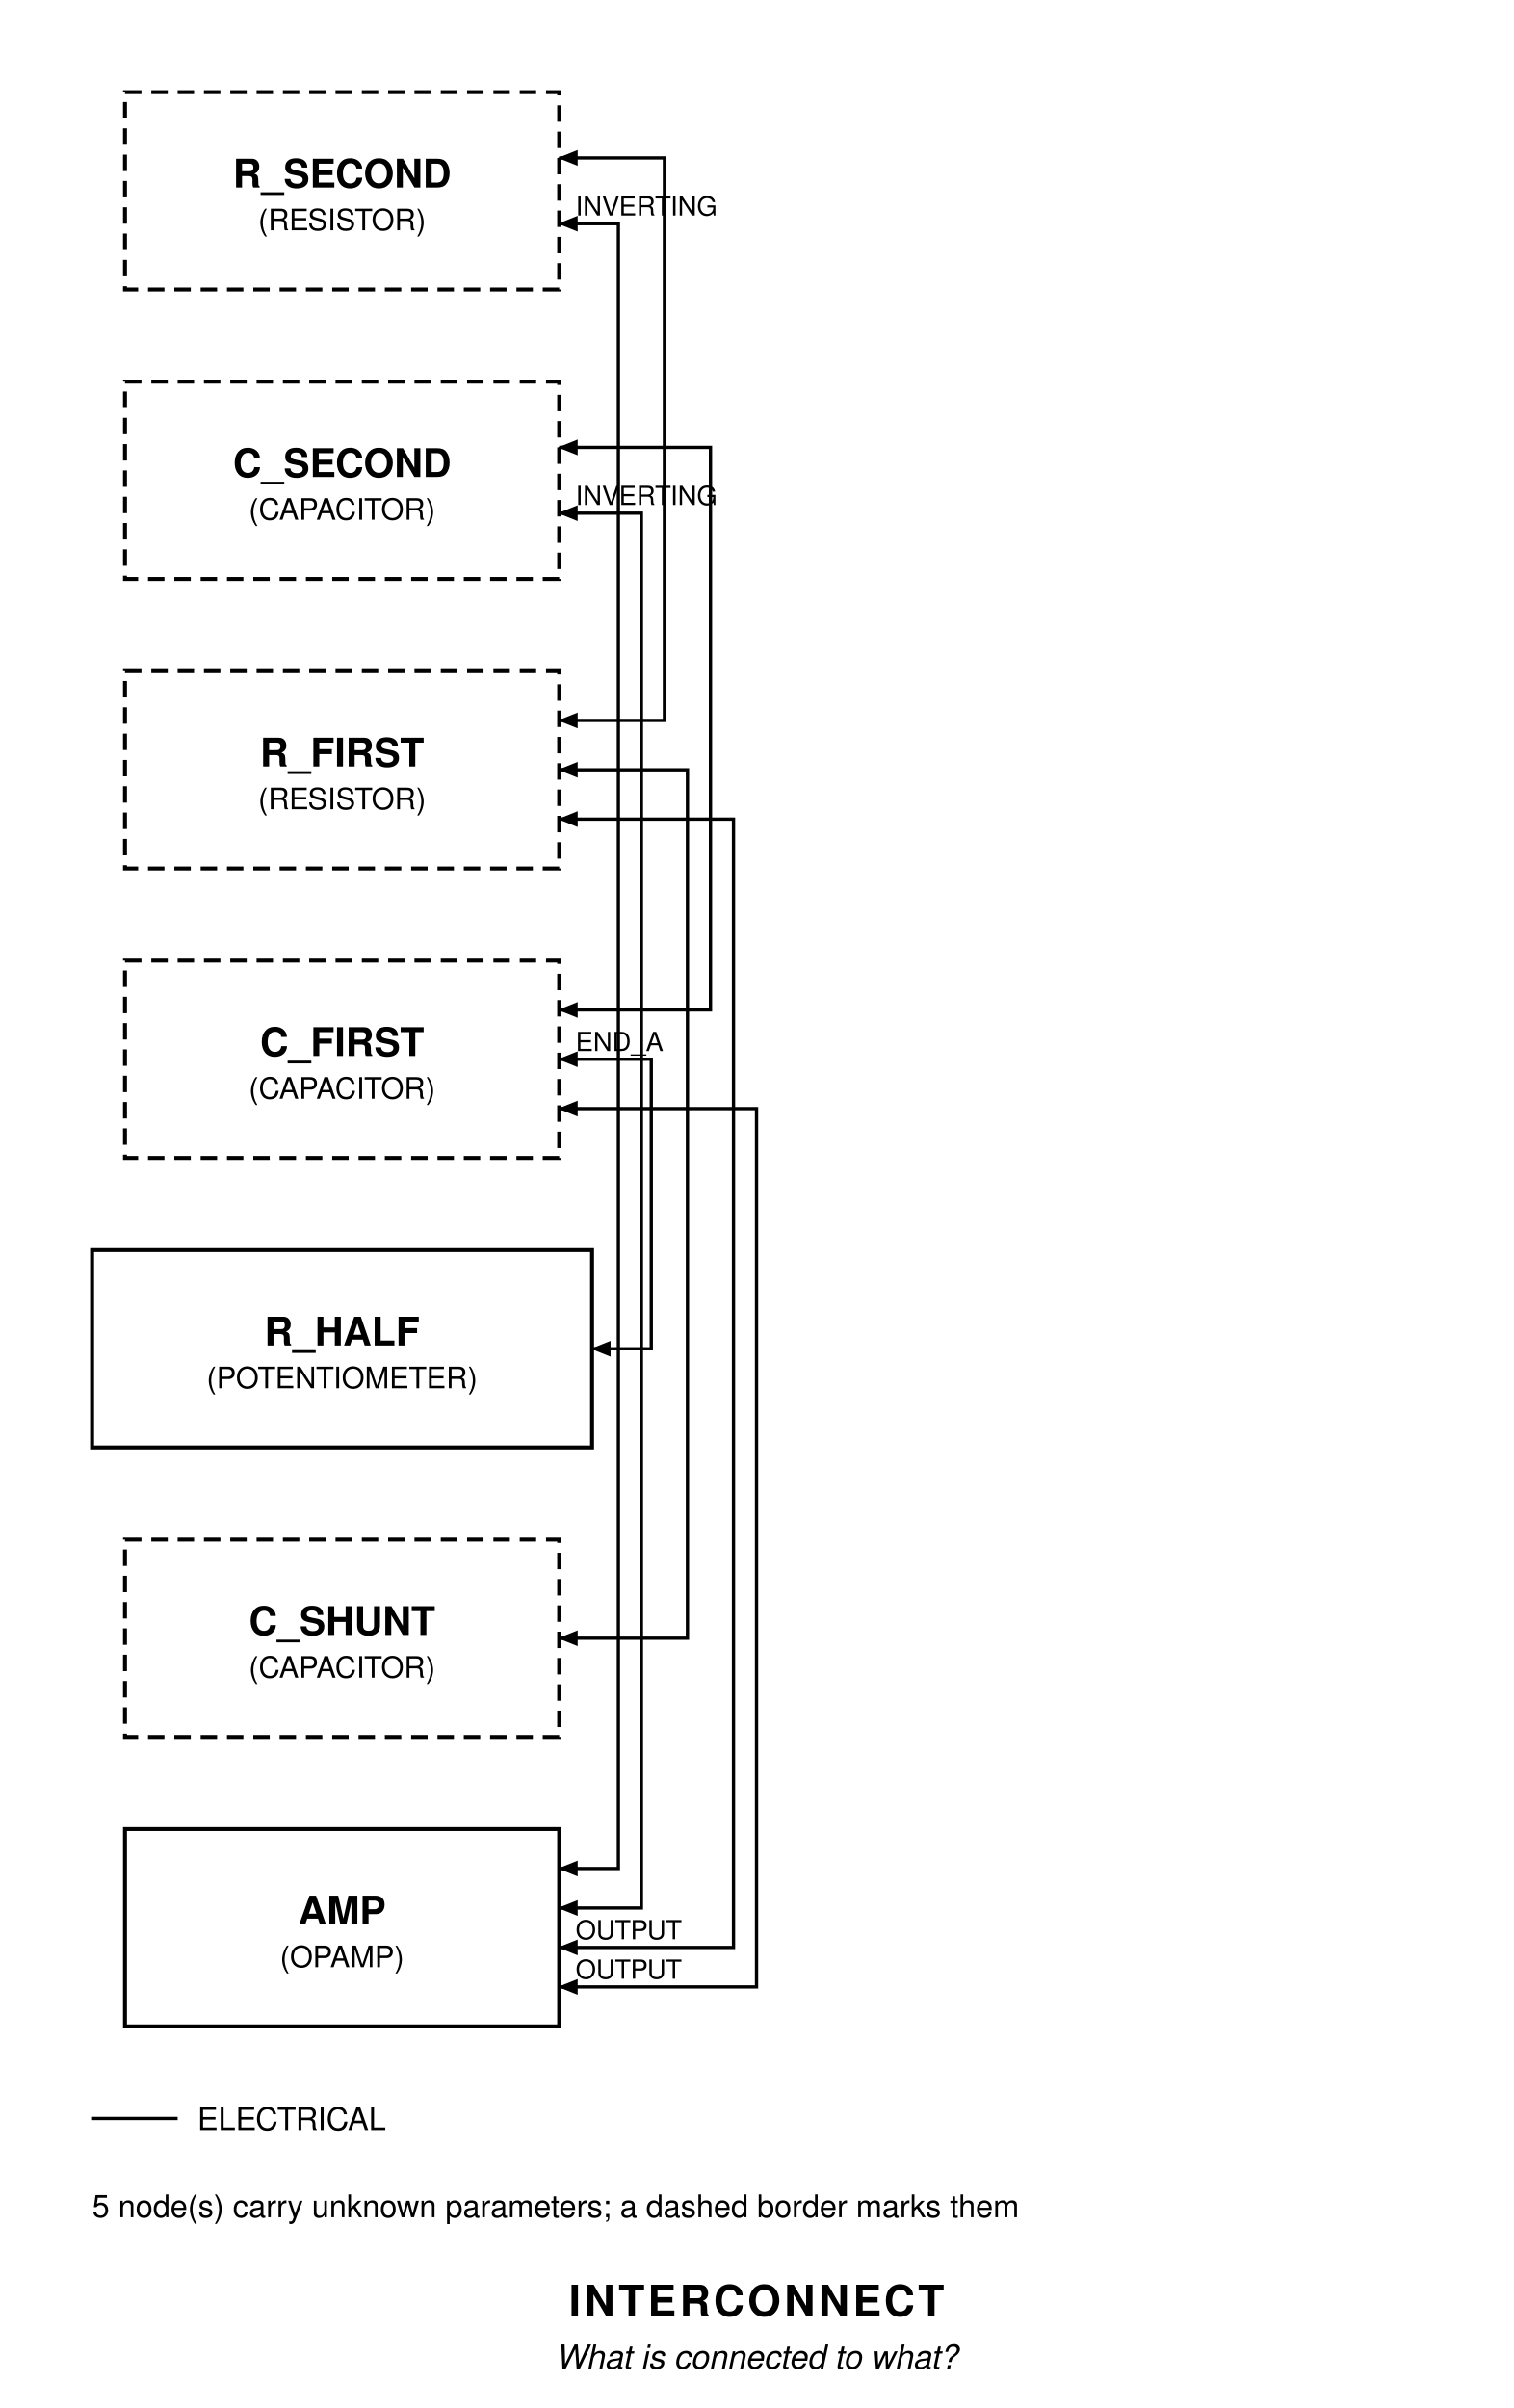
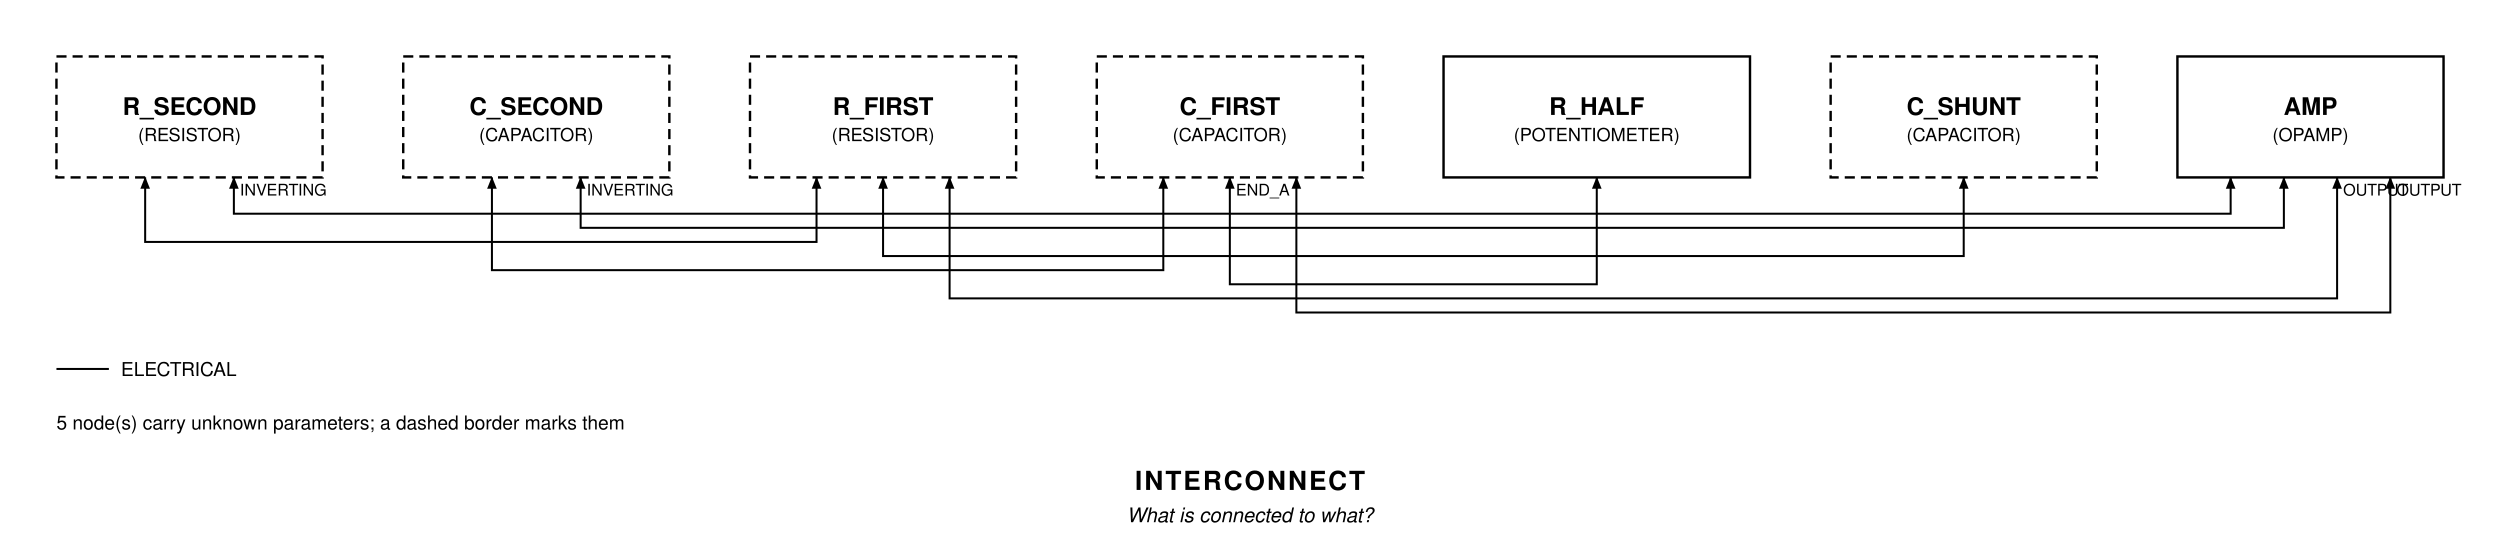
- <svg xmlns="http://www.w3.org/2000/svg" width="460" height="732" viewBox="0 0 460 732" font-family="Helvetica, Arial, sans-serif">
+ <svg xmlns="http://www.w3.org/2000/svg" width="1240" height="271" viewBox="0 0 1240 271" font-family="Helvetica, Arial, sans-serif">
  <defs>
    <marker id="arrow" viewBox="0 0 8 8" refX="7.5" refY="4" markerWidth="6" markerHeight="6" orient="auto-start-reverse">
      <path d="M0,0.8 L8,4 L0,7.2 Z" fill="#000000" />
    </marker>
  </defs>
-   <polyline points="170.0,68.0 188.0,68.0 188.0,568.0 170.0,568.0" fill="none" stroke="#000000" stroke-width="1" marker-start="url(#arrow)" marker-end="url(#arrow)" />
-   <polyline points="170.0,156.0 195.0,156.0 195.0,580.0 170.0,580.0" fill="none" stroke="#000000" stroke-width="1" marker-start="url(#arrow)" marker-end="url(#arrow)" />
-   <polyline points="170.0,219.0 202.0,219.0 202.0,48.0 170.0,48.0" fill="none" stroke="#000000" stroke-width="1" marker-start="url(#arrow)" marker-end="url(#arrow)" />
-   <polyline points="170.0,234.0 209.0,234.0 209.0,498.0 170.0,498.0" fill="none" stroke="#000000" stroke-width="1" marker-start="url(#arrow)" marker-end="url(#arrow)" />
-   <polyline points="170.0,307.0 216.0,307.0 216.0,136.0 170.0,136.0" fill="none" stroke="#000000" stroke-width="1" marker-start="url(#arrow)" marker-end="url(#arrow)" />
-   <polyline points="170.0,322.0 198.0,322.0 198.0,410.0 180.0,410.0" fill="none" stroke="#000000" stroke-width="1" marker-start="url(#arrow)" marker-end="url(#arrow)" />
-   <polyline points="170.0,592.0 223.0,592.0 223.0,249.0 170.0,249.0" fill="none" stroke="#000000" stroke-width="1" marker-start="url(#arrow)" marker-end="url(#arrow)" />
-   <polyline points="170.0,604.0 230.0,604.0 230.0,337.0 170.0,337.0" fill="none" stroke="#000000" stroke-width="1" marker-start="url(#arrow)" marker-end="url(#arrow)" />
+   <polyline points="116.0,88.0 116.0,106.0 1106.4,106.0 1106.4,88.0" fill="none" stroke="#000000" stroke-width="1" marker-start="url(#arrow)" marker-end="url(#arrow)" />
+   <polyline points="288.0,88.0 288.0,113.0 1132.8,113.0 1132.8,88.0" fill="none" stroke="#000000" stroke-width="1" marker-start="url(#arrow)" marker-end="url(#arrow)" />
+   <polyline points="405.0,88.0 405.0,120.0 72.0,120.0 72.0,88.0" fill="none" stroke="#000000" stroke-width="1" marker-start="url(#arrow)" marker-end="url(#arrow)" />
+   <polyline points="438.0,88.0 438.0,127.0 974.0,127.0 974.0,88.0" fill="none" stroke="#000000" stroke-width="1" marker-start="url(#arrow)" marker-end="url(#arrow)" />
+   <polyline points="577.0,88.0 577.0,134.0 244.0,134.0 244.0,88.0" fill="none" stroke="#000000" stroke-width="1" marker-start="url(#arrow)" marker-end="url(#arrow)" />
+   <polyline points="610.0,88.0 610.0,141.0 792.0,141.0 792.0,88.0" fill="none" stroke="#000000" stroke-width="1" marker-start="url(#arrow)" marker-end="url(#arrow)" />
+   <polyline points="1159.2,88.0 1159.2,148.0 471.0,148.0 471.0,88.0" fill="none" stroke="#000000" stroke-width="1" marker-start="url(#arrow)" marker-end="url(#arrow)" />
+   <polyline points="1185.6,88.0 1185.6,155.0 643.0,155.0 643.0,88.0" fill="none" stroke="#000000" stroke-width="1" marker-start="url(#arrow)" marker-end="url(#arrow)" />
  <g>
-     <rect x="38" y="28" width="132" height="60" fill="none" stroke="#000000" stroke-width="1.2" stroke-dasharray="5 3" />
-     <text x="104" y="57.0" text-anchor="middle" font-size="12" font-weight="bold" fill="#000000">R_SECOND</text>
-     <text x="104" y="70.0" text-anchor="middle" font-size="9" fill="#000000">(RESISTOR)</text>
+     <rect x="28" y="28" width="132" height="60" fill="none" stroke="#000000" stroke-width="1.2" stroke-dasharray="5 3" />
+     <text x="94" y="57.0" text-anchor="middle" font-size="12" font-weight="bold" fill="#000000">R_SECOND</text>
+     <text x="94" y="70.0" text-anchor="middle" font-size="9" fill="#000000">(RESISTOR)</text>
  </g>
  <g>
-     <rect x="38" y="116" width="132" height="60" fill="none" stroke="#000000" stroke-width="1.2" stroke-dasharray="5 3" />
-     <text x="104" y="145.0" text-anchor="middle" font-size="12" font-weight="bold" fill="#000000">C_SECOND</text>
-     <text x="104" y="158.0" text-anchor="middle" font-size="9" fill="#000000">(CAPACITOR)</text>
+     <rect x="200" y="28" width="132" height="60" fill="none" stroke="#000000" stroke-width="1.2" stroke-dasharray="5 3" />
+     <text x="266" y="57.0" text-anchor="middle" font-size="12" font-weight="bold" fill="#000000">C_SECOND</text>
+     <text x="266" y="70.0" text-anchor="middle" font-size="9" fill="#000000">(CAPACITOR)</text>
  </g>
  <g>
-     <rect x="38" y="204" width="132" height="60" fill="none" stroke="#000000" stroke-width="1.2" stroke-dasharray="5 3" />
-     <text x="104" y="233.0" text-anchor="middle" font-size="12" font-weight="bold" fill="#000000">R_FIRST</text>
-     <text x="104" y="246.0" text-anchor="middle" font-size="9" fill="#000000">(RESISTOR)</text>
+     <rect x="372" y="28" width="132" height="60" fill="none" stroke="#000000" stroke-width="1.2" stroke-dasharray="5 3" />
+     <text x="438" y="57.0" text-anchor="middle" font-size="12" font-weight="bold" fill="#000000">R_FIRST</text>
+     <text x="438" y="70.0" text-anchor="middle" font-size="9" fill="#000000">(RESISTOR)</text>
  </g>
  <g>
-     <rect x="38" y="292" width="132" height="60" fill="none" stroke="#000000" stroke-width="1.2" stroke-dasharray="5 3" />
-     <text x="104" y="321.0" text-anchor="middle" font-size="12" font-weight="bold" fill="#000000">C_FIRST</text>
-     <text x="104" y="334.0" text-anchor="middle" font-size="9" fill="#000000">(CAPACITOR)</text>
+     <rect x="544" y="28" width="132" height="60" fill="none" stroke="#000000" stroke-width="1.2" stroke-dasharray="5 3" />
+     <text x="610" y="57.0" text-anchor="middle" font-size="12" font-weight="bold" fill="#000000">C_FIRST</text>
+     <text x="610" y="70.0" text-anchor="middle" font-size="9" fill="#000000">(CAPACITOR)</text>
  </g>
  <g>
-     <rect x="28" y="380" width="152" height="60" fill="none" stroke="#000000" stroke-width="1.2" />
-     <text x="104" y="409.0" text-anchor="middle" font-size="12" font-weight="bold" fill="#000000">R_HALF</text>
-     <text x="104" y="422.0" text-anchor="middle" font-size="9" fill="#000000">(POTENTIOMETER)</text>
+     <rect x="716" y="28" width="152" height="60" fill="none" stroke="#000000" stroke-width="1.2" />
+     <text x="792" y="57.0" text-anchor="middle" font-size="12" font-weight="bold" fill="#000000">R_HALF</text>
+     <text x="792" y="70.0" text-anchor="middle" font-size="9" fill="#000000">(POTENTIOMETER)</text>
  </g>
  <g>
-     <rect x="38" y="468" width="132" height="60" fill="none" stroke="#000000" stroke-width="1.2" stroke-dasharray="5 3" />
-     <text x="104" y="497.0" text-anchor="middle" font-size="12" font-weight="bold" fill="#000000">C_SHUNT</text>
-     <text x="104" y="510.0" text-anchor="middle" font-size="9" fill="#000000">(CAPACITOR)</text>
+     <rect x="908" y="28" width="132" height="60" fill="none" stroke="#000000" stroke-width="1.2" stroke-dasharray="5 3" />
+     <text x="974" y="57.0" text-anchor="middle" font-size="12" font-weight="bold" fill="#000000">C_SHUNT</text>
+     <text x="974" y="70.0" text-anchor="middle" font-size="9" fill="#000000">(CAPACITOR)</text>
  </g>
  <g>
-     <rect x="38" y="556" width="132" height="60" fill="none" stroke="#000000" stroke-width="1.2" />
-     <text x="104" y="585.0" text-anchor="middle" font-size="12" font-weight="bold" fill="#000000">AMP</text>
-     <text x="104" y="598.0" text-anchor="middle" font-size="9" fill="#000000">(OPAMP)</text>
+     <rect x="1080" y="28" width="132" height="60" fill="none" stroke="#000000" stroke-width="1.2" />
+     <text x="1146" y="57.0" text-anchor="middle" font-size="12" font-weight="bold" fill="#000000">AMP</text>
+     <text x="1146" y="70.0" text-anchor="middle" font-size="9" fill="#000000">(OPAMP)</text>
  </g>
-   <text x="175.0" y="65.5" text-anchor="start" font-size="8" fill="#000000">INVERTING</text>
-   <text x="175.0" y="153.5" text-anchor="start" font-size="8" fill="#000000">INVERTING</text>
-   <text x="175.0" y="319.5" text-anchor="start" font-size="8" fill="#000000">END_A</text>
-   <text x="175.0" y="589.5" text-anchor="start" font-size="8" fill="#000000">OUTPUT</text>
-   <text x="175.0" y="601.5" text-anchor="start" font-size="8" fill="#000000">OUTPUT</text>
-   <line x1="28" y1="644" x2="54" y2="644" stroke="#000000" stroke-width="1" />
-   <text x="60" y="647.5" font-size="9.5" fill="#000000">ELECTRICAL</text>
-   <text x="28" y="674" font-size="9.5" fill="#000000">5 node(s) carry unknown parameters; a dashed border marks them</text>
-   <text x="230.0" y="704" text-anchor="middle" font-size="13" font-weight="bold" letter-spacing="0.08em" fill="#000000">INTERCONNECT</text>
-   <text x="230.0" y="720" text-anchor="middle" font-size="10" font-style="italic" fill="#000000">What is connected to what?</text>
+   <text x="119.0" y="97.0" text-anchor="start" font-size="8" fill="#000000">INVERTING</text>
+   <text x="291.0" y="97.0" text-anchor="start" font-size="8" fill="#000000">INVERTING</text>
+   <text x="613.0" y="97.0" text-anchor="start" font-size="8" fill="#000000">END_A</text>
+   <text x="1162.2" y="97.0" text-anchor="start" font-size="8" fill="#000000">OUTPUT</text>
+   <text x="1188.6" y="97.0" text-anchor="start" font-size="8" fill="#000000">OUTPUT</text>
+   <line x1="28" y1="183" x2="54" y2="183" stroke="#000000" stroke-width="1" />
+   <text x="60" y="186.5" font-size="9.5" fill="#000000">ELECTRICAL</text>
+   <text x="28" y="213" font-size="9.5" fill="#000000">5 node(s) carry unknown parameters; a dashed border marks them</text>
+   <text x="620.0" y="243" text-anchor="middle" font-size="13" font-weight="bold" letter-spacing="0.08em" fill="#000000">INTERCONNECT</text>
+   <text x="620.0" y="259" text-anchor="middle" font-size="10" font-style="italic" fill="#000000">What is connected to what?</text>
</svg>
